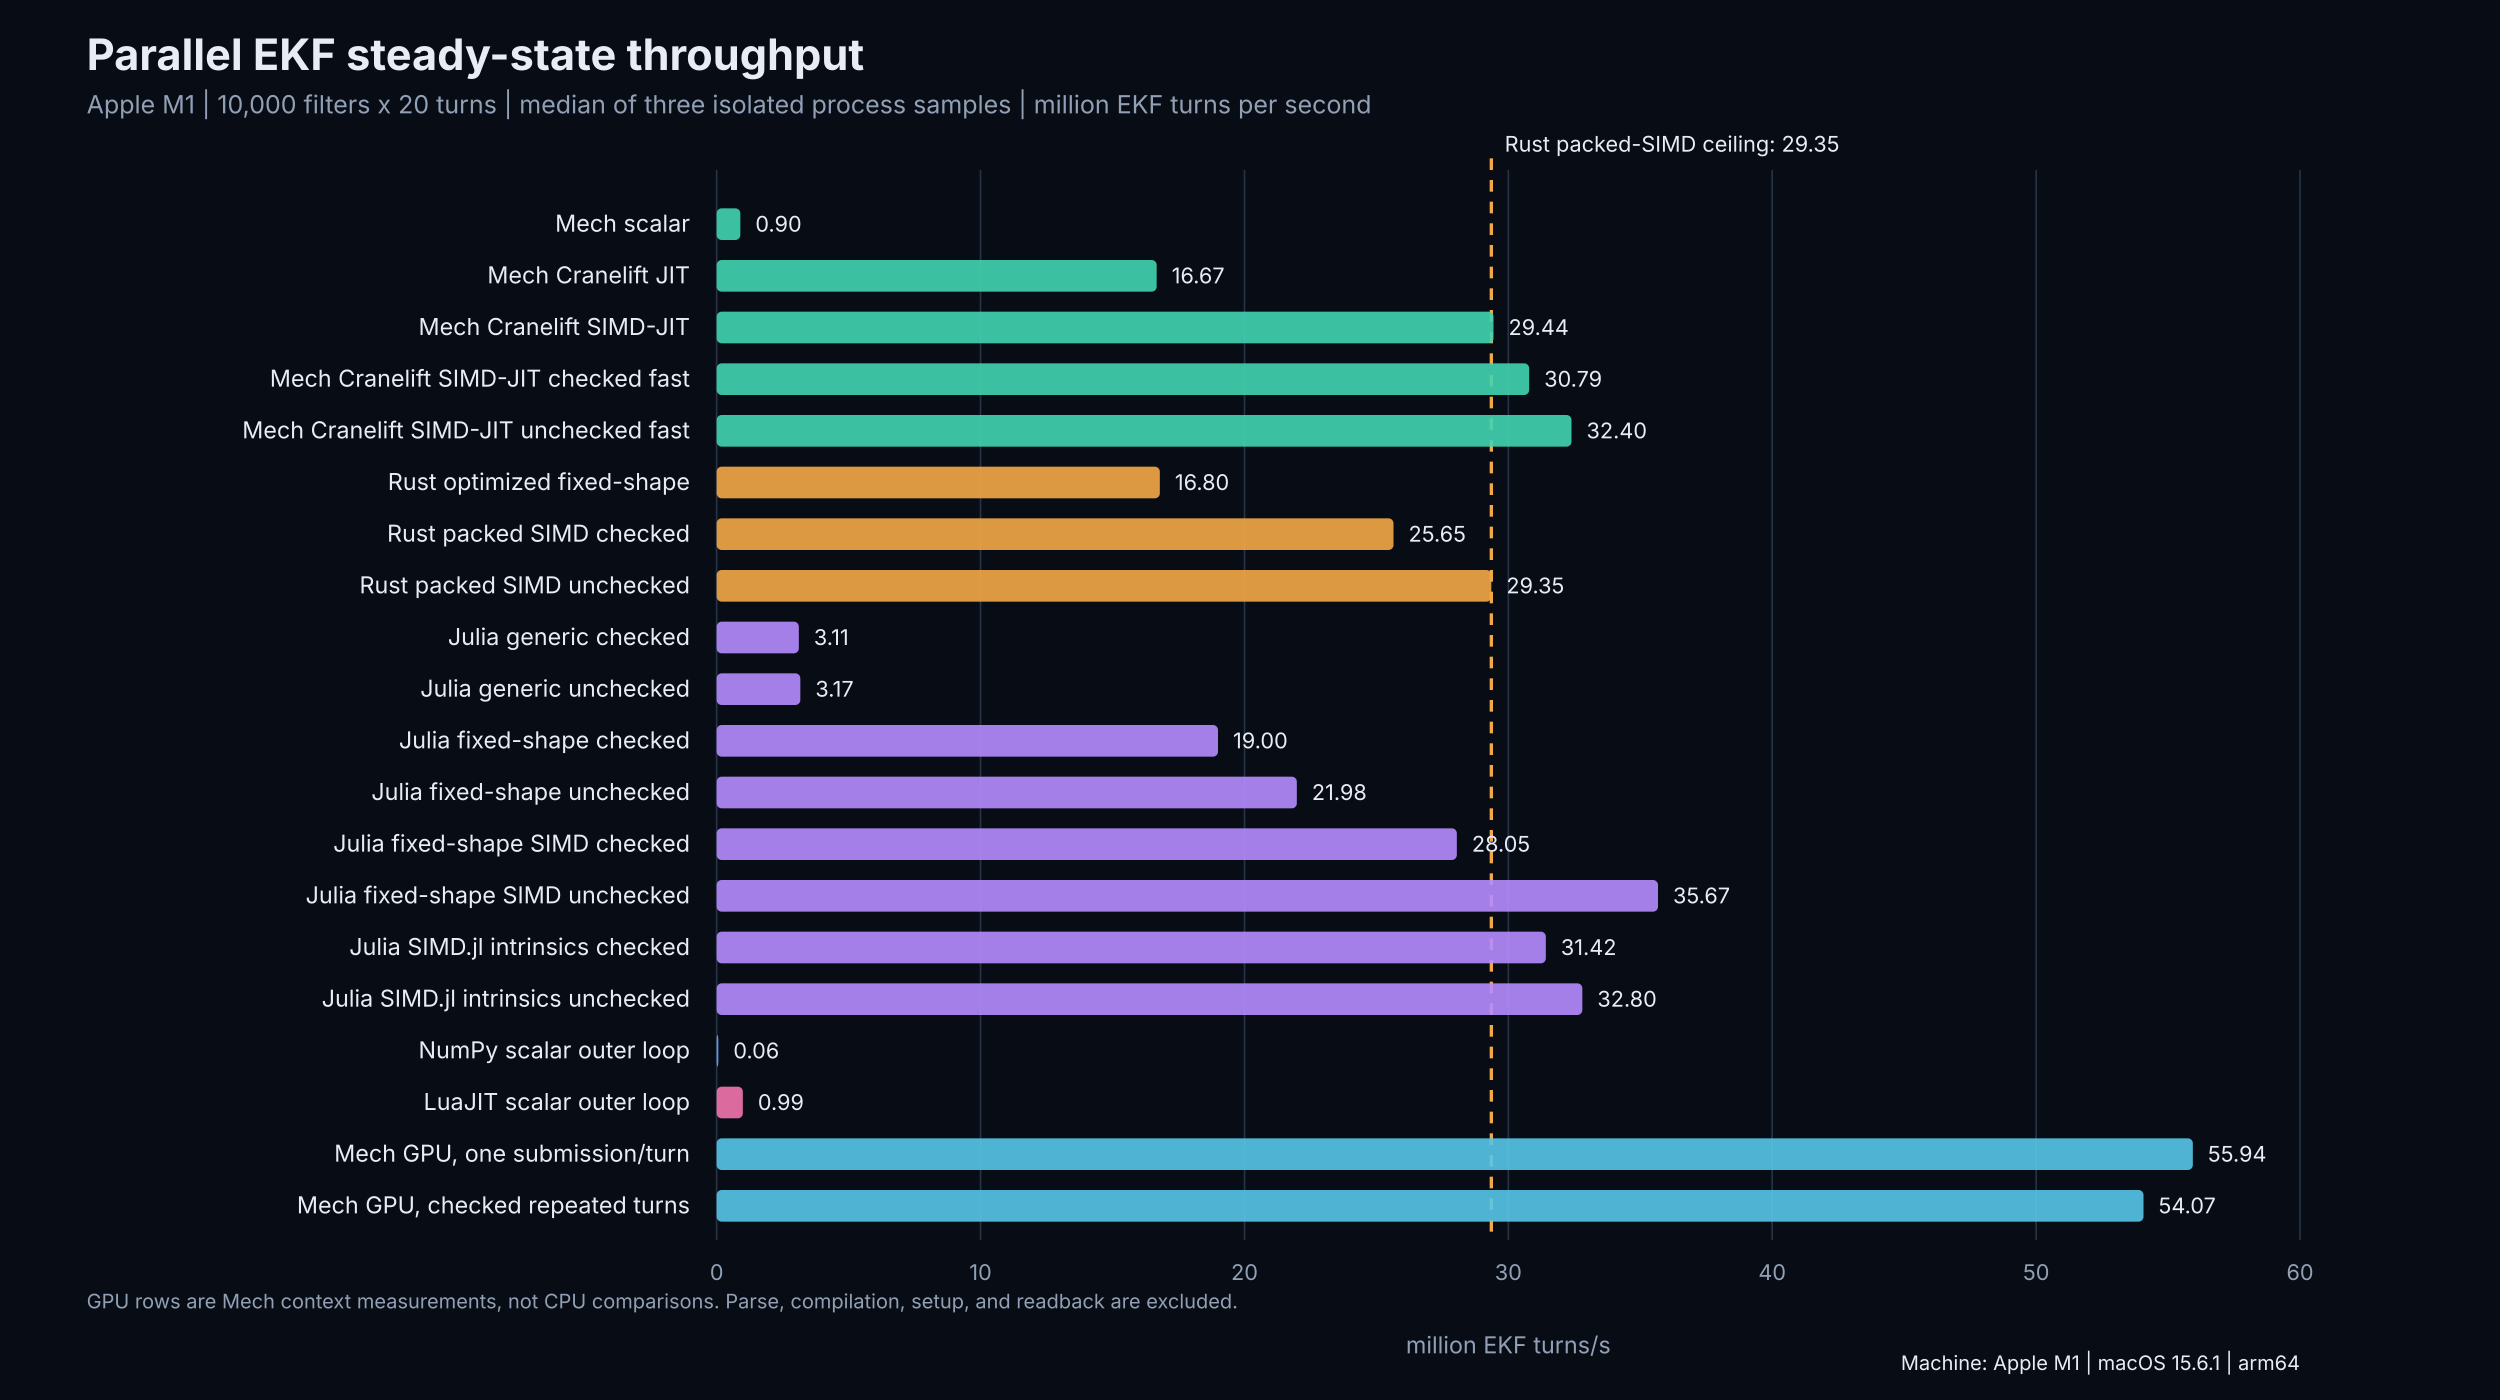
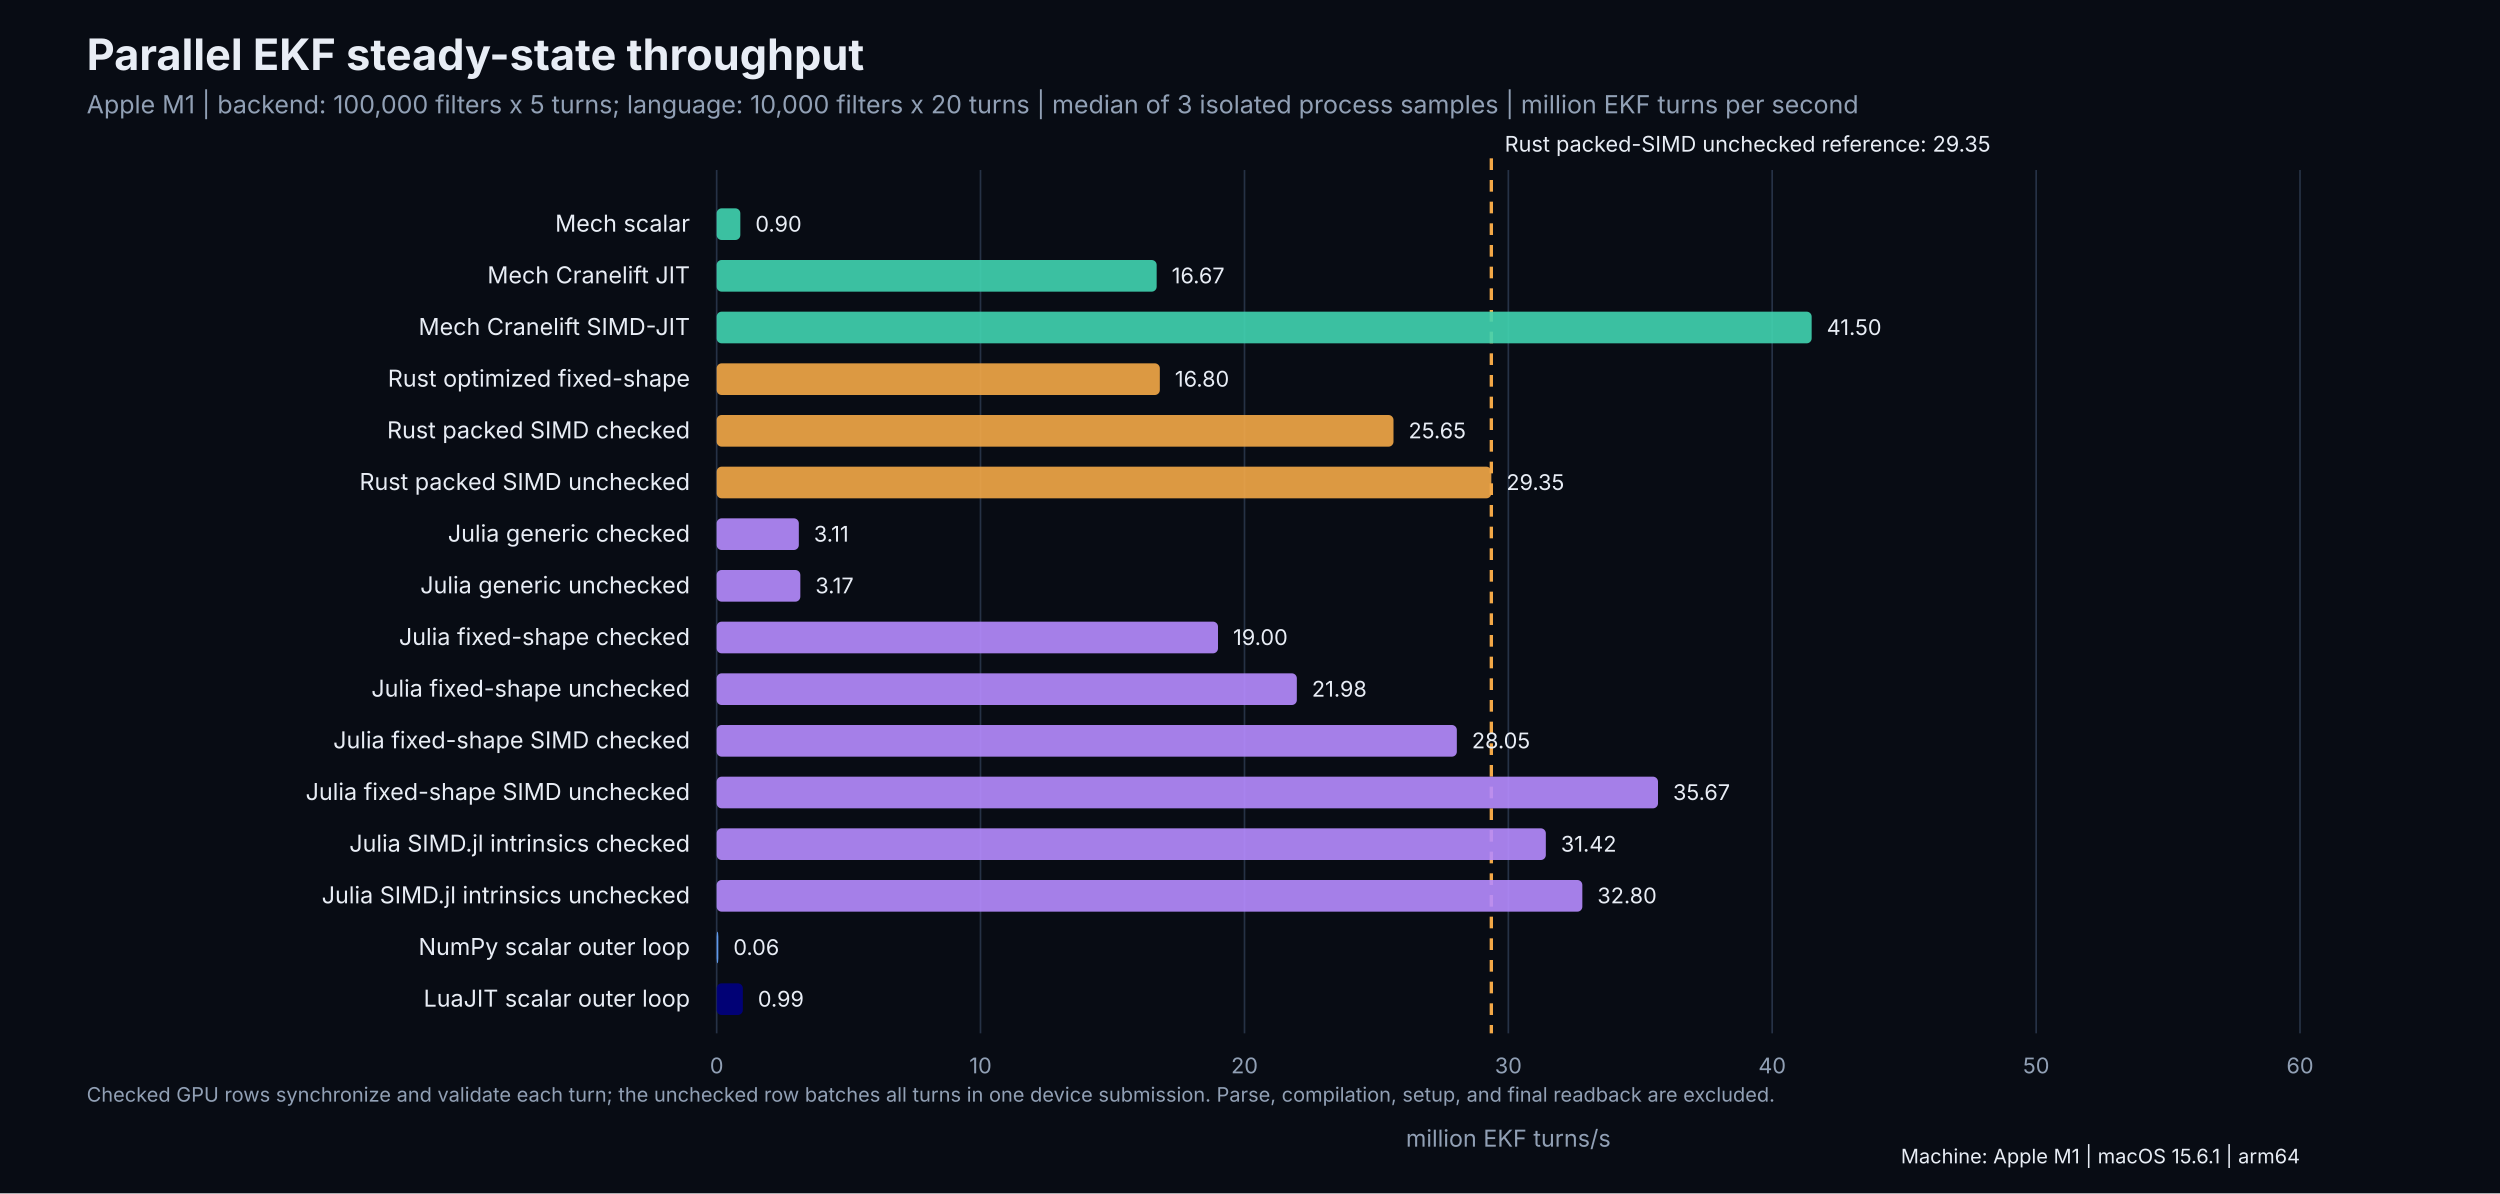
- <svg xmlns="http://www.w3.org/2000/svg" width="1500" height="840" viewBox="0 0 1500 840">
+ <svg xmlns="http://www.w3.org/2000/svg" width="1500" height="716" viewBox="0 0 1500 716">
  <rect width="100%" height="100%" fill="#080c14" />
  <style>text{font-family:-apple-system,BlinkMacSystemFont,"Segoe UI",sans-serif;fill:#e8edf5} .muted{fill:#91a0b5} .grid{stroke:#263246;stroke-width:1} .axis{fill:#91a0b5;font-size:13px} .label{font-size:14px} .value{font-size:13px;font-variant-numeric:tabular-nums}</style>
  <text x="52" y="42" font-size="26" font-weight="700">Parallel EKF steady-state throughput</text>
-   <text x="52" y="68" class="muted" font-size="15">Apple M1 | 10,000 filters x 20 turns | median of three isolated process samples | million EKF turns per second</text>
-   <line x1="430.0" y1="102" x2="430.0" y2="744" class="grid" />
-   <text x="430.0" y="768" text-anchor="middle" class="axis">0</text>
-   <line x1="588.3" y1="102" x2="588.3" y2="744" class="grid" />
-   <text x="588.3" y="768" text-anchor="middle" class="axis">10</text>
-   <line x1="746.7" y1="102" x2="746.7" y2="744" class="grid" />
-   <text x="746.7" y="768" text-anchor="middle" class="axis">20</text>
-   <line x1="905.0" y1="102" x2="905.0" y2="744" class="grid" />
-   <text x="905.0" y="768" text-anchor="middle" class="axis">30</text>
-   <line x1="1063.3" y1="102" x2="1063.3" y2="744" class="grid" />
-   <text x="1063.3" y="768" text-anchor="middle" class="axis">40</text>
-   <line x1="1221.7" y1="102" x2="1221.7" y2="744" class="grid" />
-   <text x="1221.7" y="768" text-anchor="middle" class="axis">50</text>
-   <line x1="1380.0" y1="102" x2="1380.0" y2="744" class="grid" />
-   <text x="1380.0" y="768" text-anchor="middle" class="axis">60</text>
-   <text x="905.0" y="812" text-anchor="middle" class="muted" font-size="14">million EKF turns/s</text>
-   <line x1="894.8" y1="95" x2="894.8" y2="744" stroke="#f3a847" stroke-width="2" stroke-dasharray="7 6" />
-   <text x="902.8" y="91" fill="#f3a847" font-size="13">Rust packed-SIMD ceiling: 29.35</text>
+   <text x="52" y="68" class="muted" font-size="15">Apple M1 | backend: 100,000 filters x 5 turns; language: 10,000 filters x 20 turns | median of 3 isolated process samples | million EKF turns per second</text>
+   <line x1="430.0" y1="102" x2="430.0" y2="620" class="grid" />
+   <text x="430.0" y="644" text-anchor="middle" class="axis">0</text>
+   <line x1="588.3" y1="102" x2="588.3" y2="620" class="grid" />
+   <text x="588.3" y="644" text-anchor="middle" class="axis">10</text>
+   <line x1="746.7" y1="102" x2="746.7" y2="620" class="grid" />
+   <text x="746.7" y="644" text-anchor="middle" class="axis">20</text>
+   <line x1="905.0" y1="102" x2="905.0" y2="620" class="grid" />
+   <text x="905.0" y="644" text-anchor="middle" class="axis">30</text>
+   <line x1="1063.3" y1="102" x2="1063.3" y2="620" class="grid" />
+   <text x="1063.3" y="644" text-anchor="middle" class="axis">40</text>
+   <line x1="1221.7" y1="102" x2="1221.7" y2="620" class="grid" />
+   <text x="1221.7" y="644" text-anchor="middle" class="axis">50</text>
+   <line x1="1380.0" y1="102" x2="1380.0" y2="620" class="grid" />
+   <text x="1380.0" y="644" text-anchor="middle" class="axis">60</text>
+   <text x="905.0" y="688" text-anchor="middle" class="muted" font-size="14">million EKF turns/s</text>
+   <line x1="894.8" y1="95" x2="894.8" y2="620" stroke="#f3a847" stroke-width="2" stroke-dasharray="7 6" />
+   <text x="902.8" y="91" fill="#f3a847" font-size="13">Rust packed-SIMD unchecked reference: 29.35</text>
  <text x="414" y="139" text-anchor="end" class="label">Mech scalar</text>
  <rect x="430" y="125" width="14.2" height="19" rx="3" fill="#40d4b0" opacity="0.9" />
  <text x="453.2" y="139" class="value">0.90</text>
  <text x="414" y="170" text-anchor="end" class="label">Mech Cranelift JIT</text>
  <rect x="430" y="156" width="264.0" height="19" rx="3" fill="#40d4b0" opacity="0.9" />
  <text x="703.0" y="170" class="value">16.67</text>
  <text x="414" y="201" text-anchor="end" class="label">Mech Cranelift SIMD-JIT</text>
-   <rect x="430" y="187" width="466.1" height="19" rx="3" fill="#40d4b0" opacity="0.9" />
-   <text x="905.1" y="201" class="value">29.44</text>
-   <text x="414" y="232" text-anchor="end" class="label">Mech Cranelift SIMD-JIT checked fast</text>
-   <rect x="430" y="218" width="487.5" height="19" rx="3" fill="#40d4b0" opacity="0.9" />
-   <text x="926.5" y="232" class="value">30.79</text>
-   <text x="414" y="263" text-anchor="end" class="label">Mech Cranelift SIMD-JIT unchecked fast</text>
-   <rect x="430" y="249" width="512.9" height="19" rx="3" fill="#40d4b0" opacity="0.9" />
-   <text x="951.9" y="263" class="value">32.40</text>
-   <text x="414" y="294" text-anchor="end" class="label">Rust optimized fixed-shape</text>
-   <rect x="430" y="280" width="265.9" height="19" rx="3" fill="#f3a847" opacity="0.9" />
-   <text x="704.9" y="294" class="value">16.80</text>
-   <text x="414" y="325" text-anchor="end" class="label">Rust packed SIMD checked</text>
-   <rect x="430" y="311" width="406.1" height="19" rx="3" fill="#f3a847" opacity="0.9" />
-   <text x="845.1" y="325" class="value">25.65</text>
-   <text x="414" y="356" text-anchor="end" class="label">Rust packed SIMD unchecked</text>
-   <rect x="430" y="342" width="464.8" height="19" rx="3" fill="#f3a847" opacity="0.9" />
-   <text x="903.8" y="356" class="value">29.35</text>
-   <text x="414" y="387" text-anchor="end" class="label">Julia generic checked</text>
-   <rect x="430" y="373" width="49.3" height="19" rx="3" fill="#b68cff" opacity="0.9" />
-   <text x="488.3" y="387" class="value">3.11</text>
-   <text x="414" y="418" text-anchor="end" class="label">Julia generic unchecked</text>
-   <rect x="430" y="404" width="50.2" height="19" rx="3" fill="#b68cff" opacity="0.9" />
-   <text x="489.2" y="418" class="value">3.17</text>
-   <text x="414" y="449" text-anchor="end" class="label">Julia fixed-shape checked</text>
-   <rect x="430" y="435" width="300.8" height="19" rx="3" fill="#b68cff" opacity="0.9" />
-   <text x="739.8" y="449" class="value">19.00</text>
-   <text x="414" y="480" text-anchor="end" class="label">Julia fixed-shape unchecked</text>
-   <rect x="430" y="466" width="348.1" height="19" rx="3" fill="#b68cff" opacity="0.9" />
-   <text x="787.1" y="480" class="value">21.98</text>
-   <text x="414" y="511" text-anchor="end" class="label">Julia fixed-shape SIMD checked</text>
-   <rect x="430" y="497" width="444.1" height="19" rx="3" fill="#b68cff" opacity="0.9" />
-   <text x="883.1" y="511" class="value">28.05</text>
-   <text x="414" y="542" text-anchor="end" class="label">Julia fixed-shape SIMD unchecked</text>
-   <rect x="430" y="528" width="564.8" height="19" rx="3" fill="#b68cff" opacity="0.9" />
-   <text x="1003.8" y="542" class="value">35.67</text>
-   <text x="414" y="573" text-anchor="end" class="label">Julia SIMD.jl intrinsics checked</text>
-   <rect x="430" y="559" width="497.5" height="19" rx="3" fill="#b68cff" opacity="0.9" />
-   <text x="936.5" y="573" class="value">31.42</text>
-   <text x="414" y="604" text-anchor="end" class="label">Julia SIMD.jl intrinsics unchecked</text>
-   <rect x="430" y="590" width="519.4" height="19" rx="3" fill="#b68cff" opacity="0.9" />
-   <text x="958.4" y="604" class="value">32.80</text>
-   <text x="414" y="635" text-anchor="end" class="label">NumPy scalar outer loop</text>
-   <rect x="430" y="621" width="1.0" height="19" rx="3" fill="#66a6ff" opacity="0.9" />
-   <text x="440.0" y="635" class="value">0.06</text>
-   <text x="414" y="666" text-anchor="end" class="label">LuaJIT scalar outer loop</text>
-   <rect x="430" y="652" width="15.7" height="19" rx="3" fill="#f276ad" opacity="0.9" />
-   <text x="454.7" y="666" class="value">0.99</text>
-   <text x="414" y="697" text-anchor="end" class="label">Mech GPU, one submission/turn</text>
-   <rect x="430" y="683" width="885.7" height="19" rx="3" fill="#56c7e8" opacity="0.9" />
-   <text x="1324.7" y="697" class="value">55.94</text>
-   <text x="414" y="728" text-anchor="end" class="label">Mech GPU, checked repeated turns</text>
-   <rect x="430" y="714" width="856.1" height="19" rx="3" fill="#56c7e8" opacity="0.9" />
-   <text x="1295.1" y="728" class="value">54.07</text>
-   <text x="52" y="785" class="muted" font-size="12">GPU rows are Mech context measurements, not CPU comparisons. Parse, compilation, setup, and readback are excluded.</text>
-   <text x="1380" y="822" text-anchor="end" fill="#91a0b5" font-size="12">Machine: Apple M1 | macOS 15.6.1 | arm64</text>
+   <rect x="430" y="187" width="657.0" height="19" rx="3" fill="#40d4b0" opacity="0.9" />
+   <text x="1096.0" y="201" class="value">41.50</text>
+   <text x="414" y="232" text-anchor="end" class="label">Rust optimized fixed-shape</text>
+   <rect x="430" y="218" width="265.9" height="19" rx="3" fill="#f3a847" opacity="0.9" />
+   <text x="704.9" y="232" class="value">16.80</text>
+   <text x="414" y="263" text-anchor="end" class="label">Rust packed SIMD checked</text>
+   <rect x="430" y="249" width="406.1" height="19" rx="3" fill="#f3a847" opacity="0.9" />
+   <text x="845.1" y="263" class="value">25.65</text>
+   <text x="414" y="294" text-anchor="end" class="label">Rust packed SIMD unchecked</text>
+   <rect x="430" y="280" width="464.8" height="19" rx="3" fill="#f3a847" opacity="0.9" />
+   <text x="903.8" y="294" class="value">29.35</text>
+   <text x="414" y="325" text-anchor="end" class="label">Julia generic checked</text>
+   <rect x="430" y="311" width="49.3" height="19" rx="3" fill="#b68cff" opacity="0.9" />
+   <text x="488.3" y="325" class="value">3.11</text>
+   <text x="414" y="356" text-anchor="end" class="label">Julia generic unchecked</text>
+   <rect x="430" y="342" width="50.2" height="19" rx="3" fill="#b68cff" opacity="0.9" />
+   <text x="489.2" y="356" class="value">3.17</text>
+   <text x="414" y="387" text-anchor="end" class="label">Julia fixed-shape checked</text>
+   <rect x="430" y="373" width="300.8" height="19" rx="3" fill="#b68cff" opacity="0.9" />
+   <text x="739.8" y="387" class="value">19.00</text>
+   <text x="414" y="418" text-anchor="end" class="label">Julia fixed-shape unchecked</text>
+   <rect x="430" y="404" width="348.1" height="19" rx="3" fill="#b68cff" opacity="0.9" />
+   <text x="787.1" y="418" class="value">21.98</text>
+   <text x="414" y="449" text-anchor="end" class="label">Julia fixed-shape SIMD checked</text>
+   <rect x="430" y="435" width="444.1" height="19" rx="3" fill="#b68cff" opacity="0.9" />
+   <text x="883.1" y="449" class="value">28.05</text>
+   <text x="414" y="480" text-anchor="end" class="label">Julia fixed-shape SIMD unchecked</text>
+   <rect x="430" y="466" width="564.8" height="19" rx="3" fill="#b68cff" opacity="0.9" />
+   <text x="1003.8" y="480" class="value">35.67</text>
+   <text x="414" y="511" text-anchor="end" class="label">Julia SIMD.jl intrinsics checked</text>
+   <rect x="430" y="497" width="497.5" height="19" rx="3" fill="#b68cff" opacity="0.9" />
+   <text x="936.5" y="511" class="value">31.42</text>
+   <text x="414" y="542" text-anchor="end" class="label">Julia SIMD.jl intrinsics unchecked</text>
+   <rect x="430" y="528" width="519.4" height="19" rx="3" fill="#b68cff" opacity="0.9" />
+   <text x="958.4" y="542" class="value">32.80</text>
+   <text x="414" y="573" text-anchor="end" class="label">NumPy scalar outer loop</text>
+   <rect x="430" y="559" width="1.0" height="19" rx="3" fill="#66a6ff" opacity="0.9" />
+   <text x="440.0" y="573" class="value">0.06</text>
+   <text x="414" y="604" text-anchor="end" class="label">LuaJIT scalar outer loop</text>
+   <rect x="430" y="590" width="15.7" height="19" rx="3" fill="#000080" opacity="0.9" />
+   <text x="454.7" y="604" class="value">0.99</text>
+   <text x="52" y="661" class="muted" font-size="12">Checked GPU rows synchronize and validate each turn; the unchecked row batches all turns in one device submission. Parse, compilation, setup, and final readback are excluded.</text>
+   <text x="1380" y="698" text-anchor="end" fill="#91a0b5" font-size="12">Machine: Apple M1 | macOS 15.6.1 | arm64</text>
</svg>
